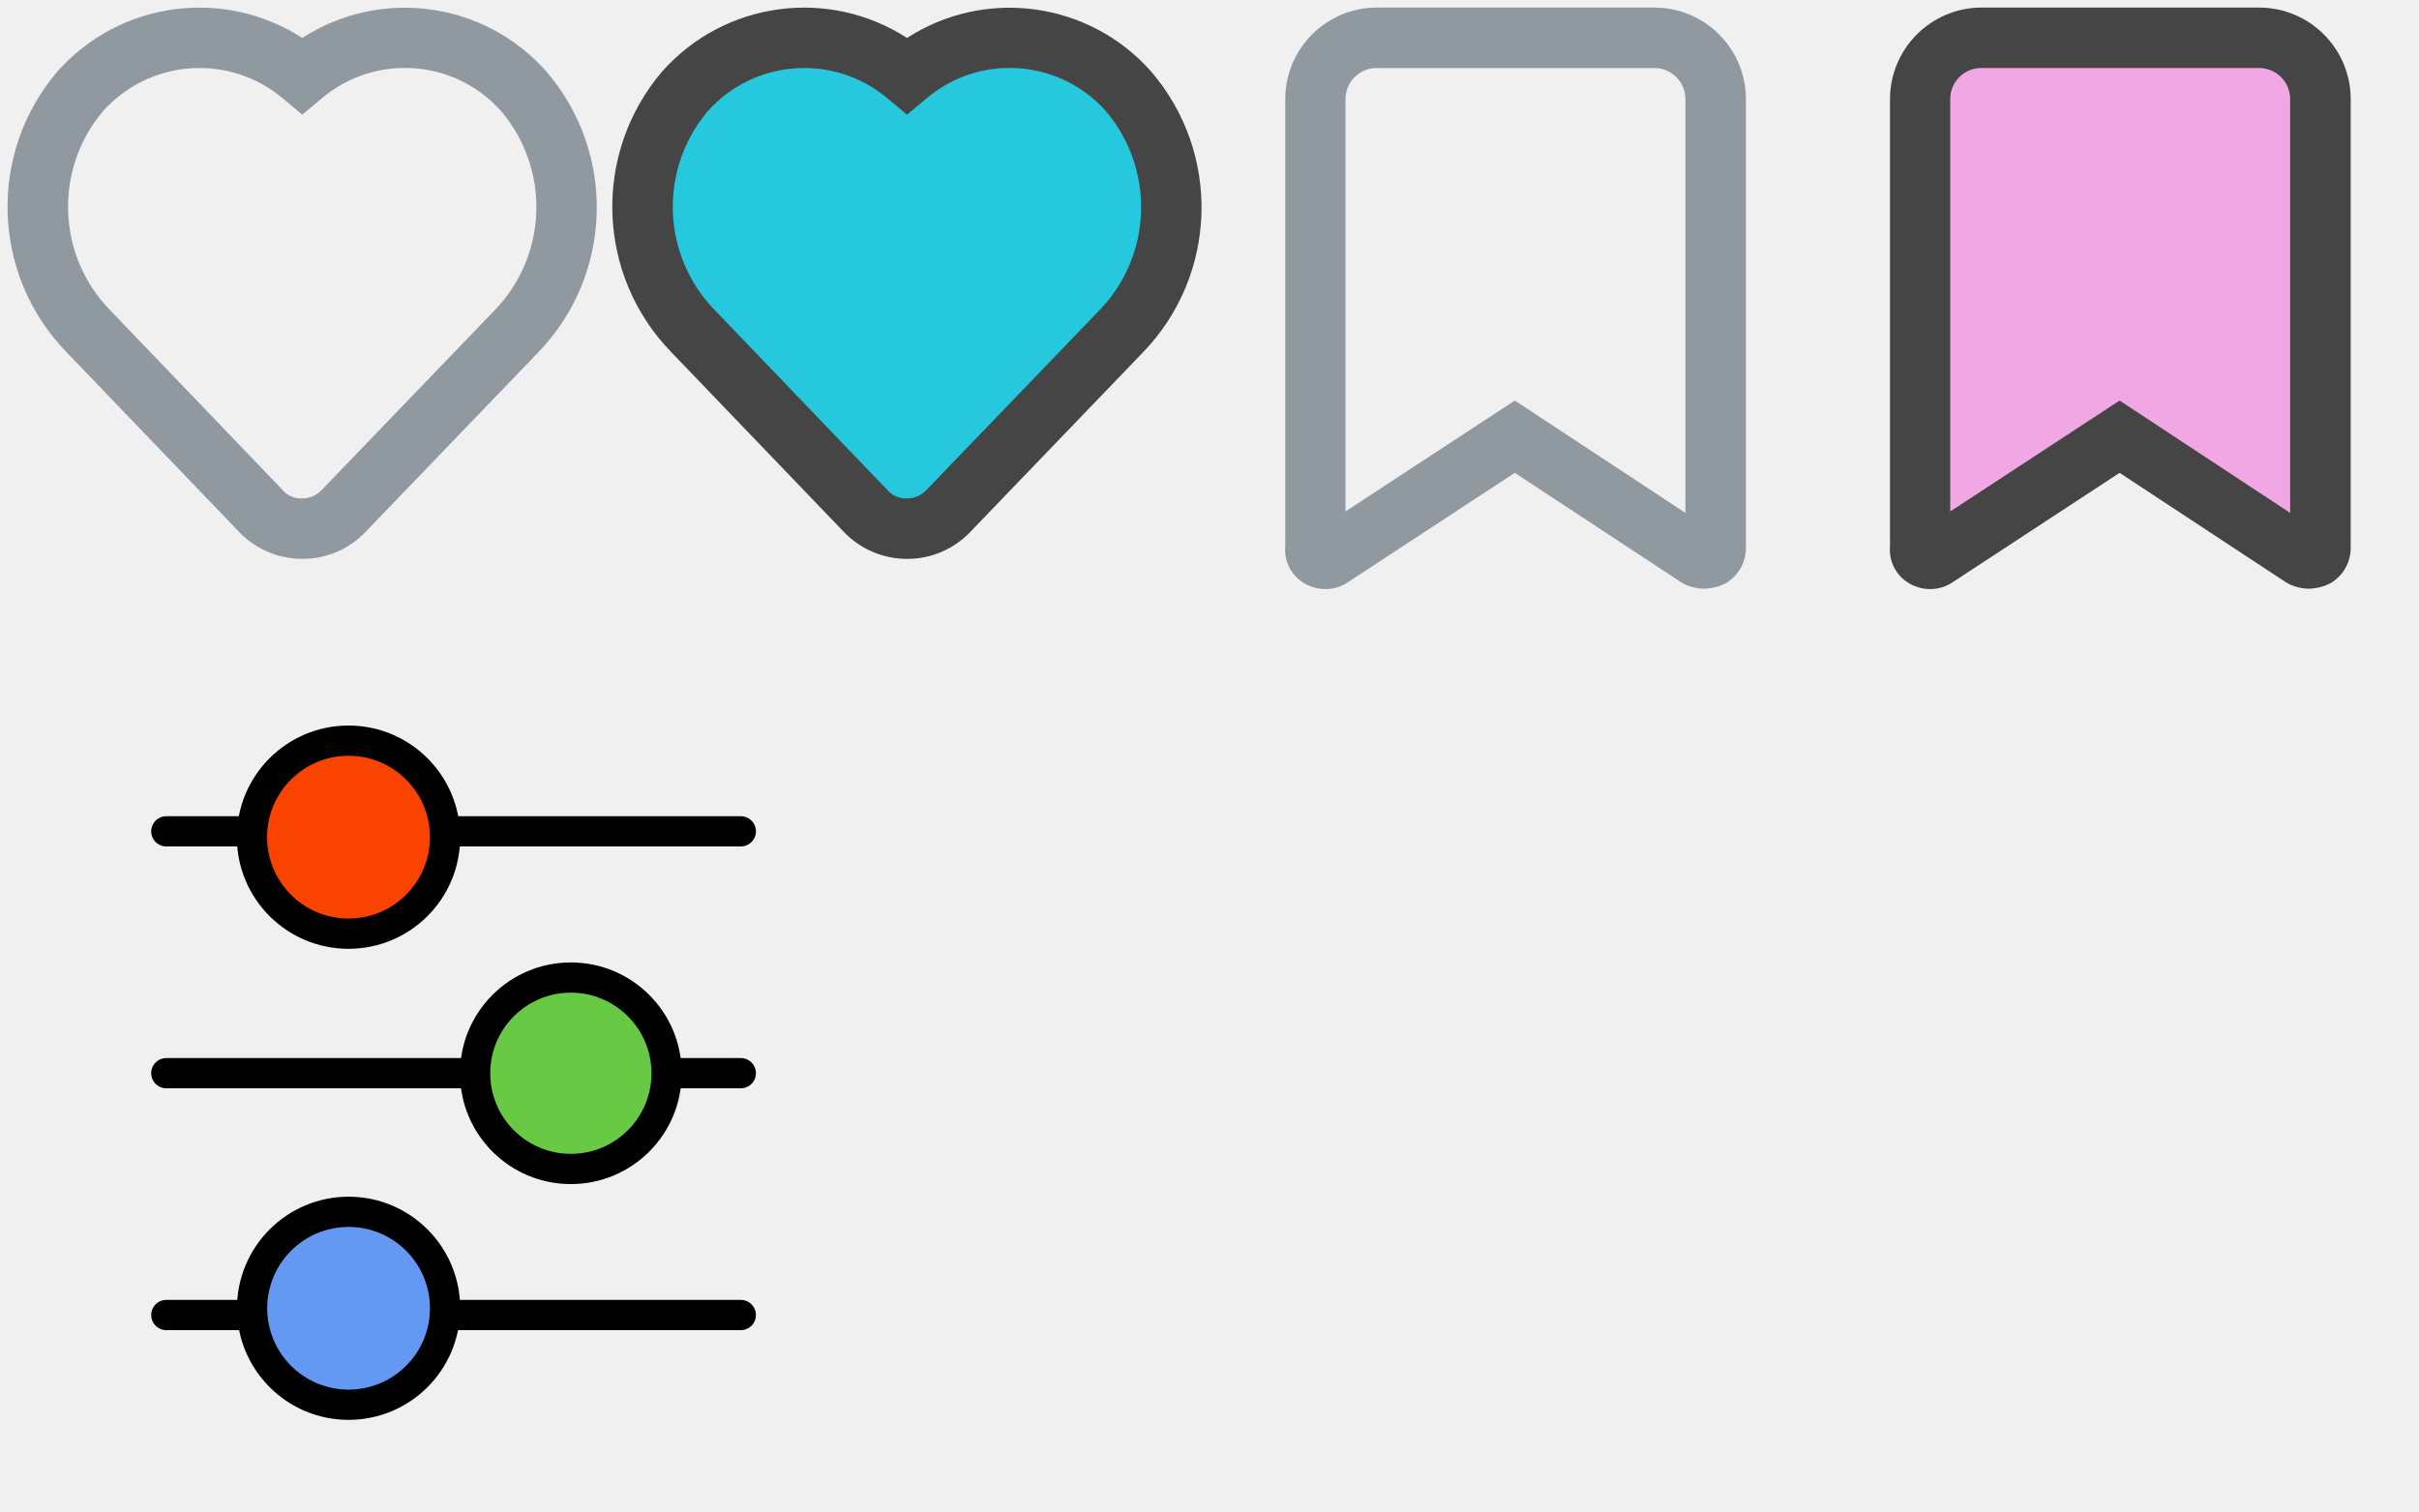
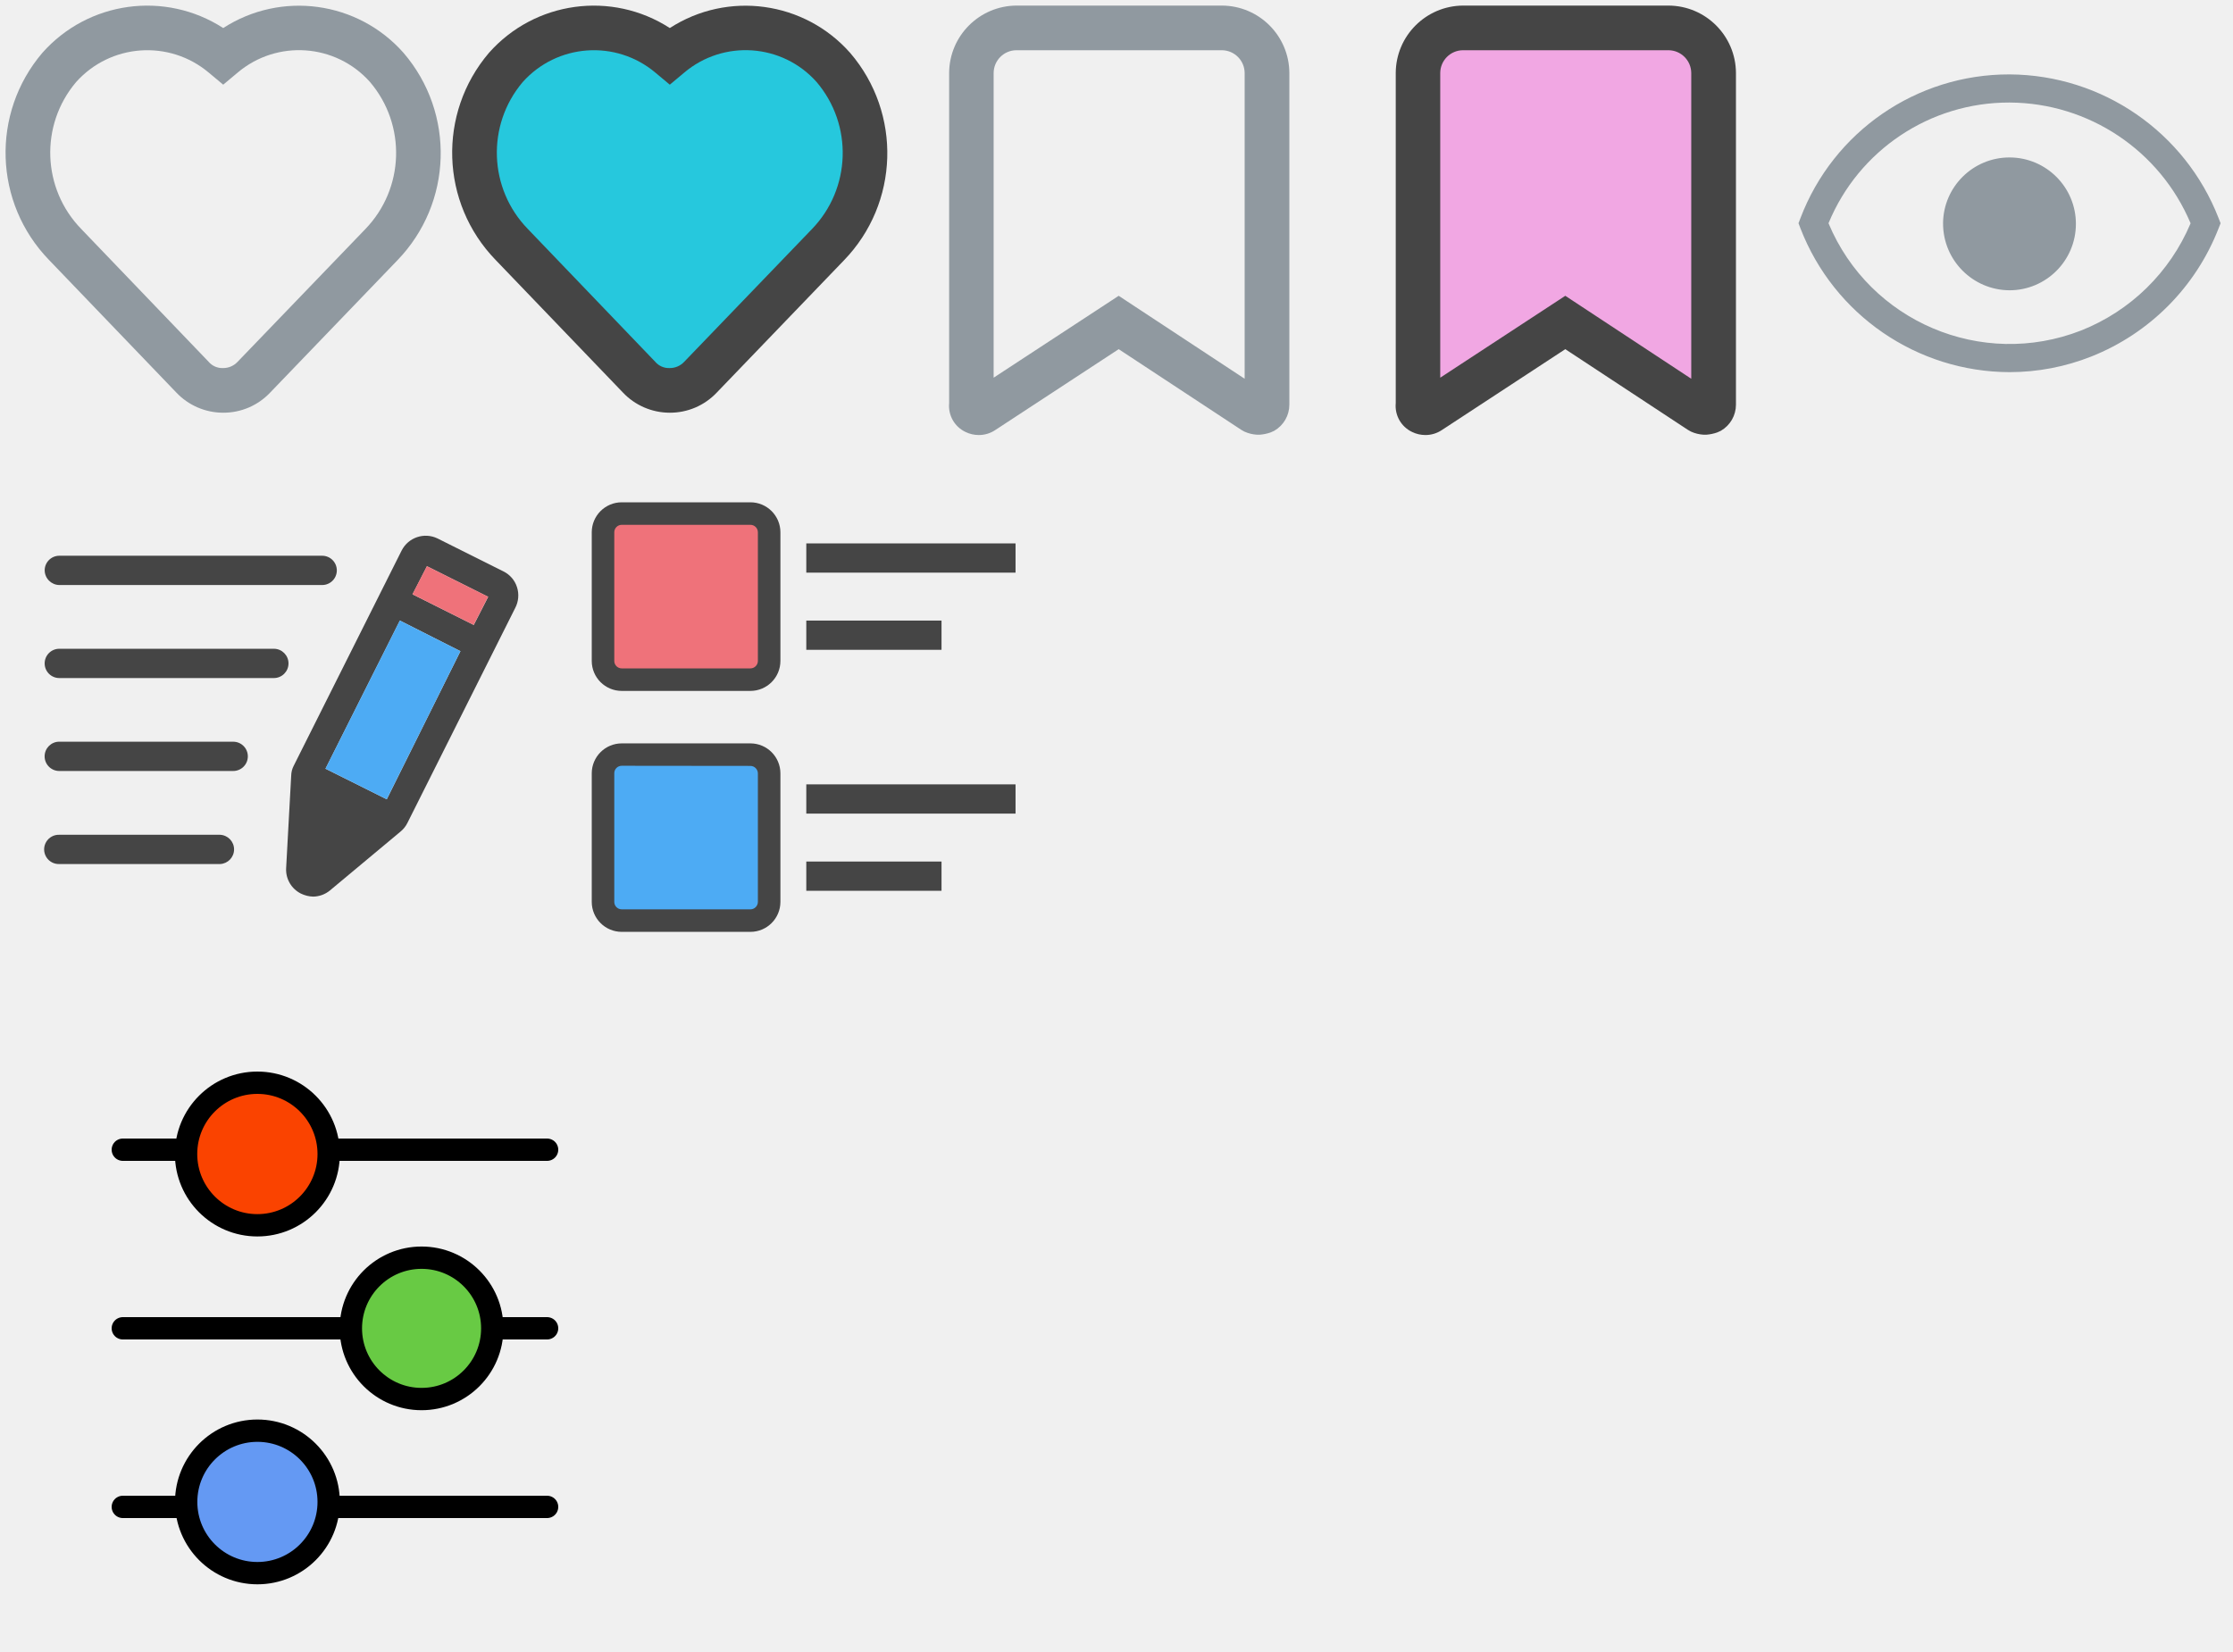
- <svg xmlns="http://www.w3.org/2000/svg" id="icons_spite_iconsetsmclrd" width="80" height="50" viewBox="0 0 80 50">
-   <g id="_30" data-name="30" transform="translate(0 20)">
+ <svg xmlns="http://www.w3.org/2000/svg" id="icons_spite_iconsetsmclrd" width="100" height="74" viewBox="0 0 100 74">
+   <g id="_30" data-name="30" transform="translate(0 44)">
    <g id="Filter">
      <rect id="icon_bg" width="30" height="30" fill="#fff" opacity="0" />
      <g id="Filter-2" data-name="Filter" transform="translate(2.114 2.354)">
        <g id="icon" transform="translate(-61.194 -136.463)">
          <g id="Group_10" data-name="Group 10" transform="translate(64.652 140.78)">
            <g id="Group_9" data-name="Group 9">
              <line id="Line_6" data-name="Line 6" x2="19" transform="translate(-0.072 0.829)" fill="none" stroke="#000" stroke-linecap="round" stroke-width="1" />
              <line id="Line_7" data-name="Line 7" x2="19" transform="translate(-0.072 8.829)" fill="none" stroke="#000" stroke-linecap="round" stroke-width="1" />
              <line id="Line_8" data-name="Line 8" x2="19" transform="translate(-0.072 16.829)" fill="none" stroke="#000" stroke-linecap="round" stroke-width="1" />
            </g>
          </g>
          <path id="Path_40" data-name="Path 40" d="M70.774,141.834a3.193,3.193,0,1,1-3.193,3.193h0A3.193,3.193,0,0,1,70.774,141.834Z" transform="translate(-0.168 -3.225)" fill="#fa4300" stroke="#000" stroke-width="1" />
          <path id="Path_41" data-name="Path 41" d="M75.475,145.559a3.166,3.166,0,1,1-3.166,3.166h0A3.166,3.166,0,0,1,75.475,145.559Z" transform="translate(2.484 0.887)" fill="#68ca44" stroke="#000" stroke-width="1" />
          <path id="Path_42" data-name="Path 42" d="M70.773,149.273a3.191,3.191,0,1,1-3.191,3.192h0A3.192,3.192,0,0,1,70.773,149.273Z" transform="translate(-0.165 4.922)" fill="#6499f3" stroke="#000" stroke-width="1" />
        </g>
      </g>
    </g>
  </g>
+   <g id="_24" data-name="24" transform="translate(0 20)">
+     <g id="Edit">
+       <rect id="icon_bg-2" data-name="icon_bg" width="24" height="24" fill="#fff" opacity="0" />
+       <g id="icon-2" data-name="icon" transform="translate(2 4)">
+         <g id="Group_27" data-name="Group 27">
+           <g id="Group_26" data-name="Group 26">
+             <path id="Path_88" data-name="Path 88" d="M5078.891,1704.068a1.012,1.012,0,0,0-.116.455l-.227,4.152a1.2,1.2,0,0,0,.66,1.123,1.332,1.332,0,0,0,.548.137,1.209,1.209,0,0,0,.75-.272l3.163-2.639a1.18,1.18,0,0,0,.311-.389l4.827-9.629a1.211,1.211,0,0,0,.08-.935h0a1.184,1.184,0,0,0-.6-.7l-2.959-1.48a1.21,1.21,0,0,0-1.608.544Zm1,4.4.125-2.935,2.124,1.062Zm4.964-13.332,2.742,1.37-.646,1.26-2.742-1.372Zm1.5,3.806-3.3,6.634-2.744-1.37,3.331-6.637Z" transform="translate(-5067.735 -1693.772)" fill="#454545" />
+             <path id="Path_89" data-name="Path 89" d="M5078.047,1694.841h-11.771a.656.656,0,0,0-.655.655.666.666,0,0,0,.657.657h11.77a.656.656,0,1,0,0-1.312Z" transform="translate(-5065.62 -1693.947)" fill="#454545" />
+             <path id="Path_90" data-name="Path 90" d="M5075.885,1699.823h-9.609a.656.656,0,0,0,0,1.312h9.609a.656.656,0,0,0,.655-.656h0A.656.656,0,0,0,5075.885,1699.823Z" transform="translate(-5065.62 -1694.762)" fill="#454545" />
+             <path id="Path_91" data-name="Path 91" d="M5074.063,1704.8h-7.788a.656.656,0,0,0,0,1.313h7.788a.656.656,0,0,0,0-1.312Z" transform="translate(-5065.62 -1695.577)" fill="#454545" />
+             <path id="Path_92" data-name="Path 92" d="M5073.472,1709.785h-7.194a.656.656,0,1,0,0,1.311h7.194a.656.656,0,0,0,0-1.311Z" transform="translate(-5065.62 -1696.392)" fill="#454545" />
+           </g>
+         </g>
+         <path id="Path_93" data-name="Path 93" d="M5079.972,1708.119v-4.162l3.118,1.8Z" transform="translate(-5068.05 -1692.822)" fill="#454545" />
+         <path id="Path_94" data-name="Path 94" d="M5085.958,1695.4l2.742,1.37-.647,1.26-2.741-1.372Z" transform="translate(-5068.841 -1694.038)" fill="#ef727a" />
+         <path id="Path_93-2" data-name="Path 93" d="M5083.217,1706.318l-2.743-1.37,3.33-6.636,2.714,1.372Z" transform="translate(-5067.899 -1694.515)" fill="#4dabf4" />
+       </g>
+     </g>
+     <g id="List" transform="translate(24)">
+       <rect id="icon_bg-3" data-name="icon_bg" width="24" height="24" fill="#fff" opacity="0" />
+       <g id="icon-3" data-name="icon" transform="translate(-4894.273 -1610.523)">
+         <g id="Group_20" data-name="Group 20" transform="translate(4906.381 1629.115)">
+           <rect id="Rectangle_21" data-name="Rectangle 21" width="6.056" height="1.31" fill="#454545" />
+         </g>
+         <g id="Group_21" data-name="Group 21" transform="translate(4906.381 1614.864)">
+           <rect id="Rectangle_22" data-name="Rectangle 22" width="9.371" height="1.31" fill="#454545" />
+         </g>
+         <g id="Group_22" data-name="Group 22" transform="translate(4896.773 1613.023)">
+           <path id="Path_93-3" data-name="Path 93" d="M4905.243,1614.891v5.763a.839.839,0,0,1-.839.838h-5.763a.839.839,0,0,1-.839-.838v-5.763a.839.839,0,0,1,.839-.839h5.763A.841.841,0,0,1,4905.243,1614.891Z" transform="translate(-4897.298 -1613.548)" fill="#ef727a" />
+           <path id="Path_94-2" data-name="Path 94" d="M4903.879,1621.472h-5.763a1.344,1.344,0,0,1-1.343-1.343v-5.763a1.344,1.344,0,0,1,1.343-1.343h5.763a1.345,1.345,0,0,1,1.343,1.343v5.763A1.345,1.345,0,0,1,4903.879,1621.472Zm-5.763-7.44a.334.334,0,0,0-.334.334v5.763a.334.334,0,0,0,.334.334h5.763a.334.334,0,0,0,.334-.334v-5.763a.334.334,0,0,0-.334-.334Z" transform="translate(-4896.773 -1613.023)" fill="#454545" />
+         </g>
+         <g id="Group_23" data-name="Group 23" transform="translate(4906.381 1618.321)">
+           <rect id="Rectangle_23" data-name="Rectangle 23" width="6.056" height="1.31" fill="#454545" />
+         </g>
+         <g id="Group_24" data-name="Group 24" transform="translate(4896.773 1623.817)">
+           <path id="Path_95" data-name="Path 95" d="M4905.243,1636.92v5.763a.839.839,0,0,1-.839.839h-5.763a.839.839,0,0,1-.839-.839v-5.763a.839.839,0,0,1,.839-.838h5.763A.842.842,0,0,1,4905.243,1636.92Z" transform="translate(-4897.298 -1635.577)" fill="#4dabf4" />
+           <path id="Path_96" data-name="Path 96" d="M4903.879,1643.5h-5.763a1.344,1.344,0,0,1-1.343-1.343V1636.4a1.344,1.344,0,0,1,1.343-1.343h5.763a1.345,1.345,0,0,1,1.343,1.343v5.763A1.345,1.345,0,0,1,4903.879,1643.5Zm-5.763-7.44a.334.334,0,0,0-.334.334v5.763a.334.334,0,0,0,.334.334h5.763a.334.334,0,0,0,.334-.334V1636.4a.338.338,0,0,0-.334-.334Z" transform="translate(-4896.773 -1635.052)" fill="#454545" />
+         </g>
+         <g id="Group_25" data-name="Group 25" transform="translate(4906.381 1625.658)">
+           <rect id="Rectangle_24" data-name="Rectangle 24" width="9.371" height="1.31" transform="translate(0 0)" fill="#454545" />
+         </g>
+       </g>
+     </g>
+   </g>
  <g id="_20" data-name="20">
    <g id="FavoritePassive">
-       <rect id="icon_bg-2" data-name="icon_bg" width="20" height="20" fill="#fff" opacity="0" />
+       <rect id="icon_bg-4" data-name="icon_bg" width="20" height="20" fill="#fff" opacity="0" />
      <g id="Favorite" transform="translate(0.25 0.25)">
        <path id="Favorite-2" data-name="Favorite" d="M9.746,18.231H9.735a2.886,2.886,0,0,1-2.1-.912L1.942,11.388a6.9,6.9,0,0,1-.3-9.275A6.272,6.272,0,0,1,9.743,1a6.25,6.25,0,0,1,8.075,1.111,6.9,6.9,0,0,1-.282,9.3l-5.7,5.928A2.874,2.874,0,0,1,9.746,18.231Zm-.009-2h.009a.876.876,0,0,0,.639-.278L16.1,10.014a4.906,4.906,0,0,0,.214-6.6A4.258,4.258,0,0,0,10.385,3l-.642.537L9.1,3a4.277,4.277,0,0,0-5.949.425A4.9,4.9,0,0,0,3.384,10l5.7,5.943A.805.805,0,0,0,9.737,16.231Z" transform="translate(0.003 0.006)" fill="#9099a0" />
      </g>
    </g>
    <g id="FavoriteActive" transform="translate(20)">
-       <rect id="icon_bg-3" data-name="icon_bg" width="20" height="20" fill="#fff" opacity="0" />
+       <rect id="icon_bg-5" data-name="icon_bg" width="20" height="20" fill="#fff" opacity="0" />
      <g id="Favorite-3" data-name="Favorite" transform="translate(0.253 0.256)">
        <path id="Path_37061" data-name="Path 37061" d="M9.739,17.231a1.871,1.871,0,0,1-1.375-.594l-5.7-5.942A5.918,5.918,0,0,1,2.408,2.76a5.292,5.292,0,0,1,7.335-.525,5.28,5.28,0,0,1,7.329.537h0a5.918,5.918,0,0,1-.256,7.935l-5.7,5.929A1.871,1.871,0,0,1,9.739,17.231Z" fill="#26c8dd" />
        <path id="Path_37062" data-name="Path 37062" d="M9.746,18.231H9.735a2.886,2.886,0,0,1-2.1-.912L1.942,11.388a6.9,6.9,0,0,1-.3-9.275A6.272,6.272,0,0,1,9.743,1a6.25,6.25,0,0,1,8.075,1.111,6.9,6.9,0,0,1-.282,9.3l-5.7,5.928A2.874,2.874,0,0,1,9.746,18.231Zm-.009-2h.009a.876.876,0,0,0,.639-.278L16.1,10.014a4.906,4.906,0,0,0,.214-6.6A4.258,4.258,0,0,0,10.385,3l-.642.537L9.1,3a4.277,4.277,0,0,0-5.949.425A4.9,4.9,0,0,0,3.384,10l5.7,5.943A.805.805,0,0,0,9.737,16.231Z" fill="#454545" />
      </g>
    </g>
    <g id="CollectionPassive" transform="translate(40)">
-       <rect id="icon_bg-4" data-name="icon_bg" width="20" height="20" fill="#fff" opacity="0" />
+       <rect id="icon_bg-6" data-name="icon_bg" width="20" height="20" fill="#fff" opacity="0" />
      <g id="Collection" transform="translate(2.498 0.25)">
        <path id="Path_37063" data-name="Path 37063" d="M1.333,19.237A1.352,1.352,0,0,1,.741,19.1a1.293,1.293,0,0,1-.734-1.289l0-14.8A3.034,3.034,0,0,1,3.011,0h9.216a3.033,3.033,0,0,1,3.016,3.012V17.879a1.35,1.35,0,0,1-.677,1.168l-.166.075a1.891,1.891,0,0,1-.477.1l-.068,0-.066,0a1.572,1.572,0,0,1-.556-.137l-.136-.076L7.6,15.391,2.074,19.013A1.32,1.32,0,0,1,1.333,19.237ZM2,17.824V17.9A.406.406,0,0,0,2,17.824ZM.981,17.338l-.017.012ZM7.6,13l5.641,3.716V3.016A1.027,1.027,0,0,0,12.223,2H3.016A1.025,1.025,0,0,0,2,3.02V16.668Z" fill="#9099a0" />
      </g>
    </g>
    <g id="CollectionActive" transform="translate(60)">
-       <rect id="icon_bg-5" data-name="icon_bg" width="20" height="20" fill="#fff" opacity="0" />
+       <rect id="icon_bg-7" data-name="icon_bg" width="20" height="20" fill="#fff" opacity="0" />
      <g id="Collection-2" data-name="Collection" transform="translate(2.498 0.25)">
        <path id="Path_37064" data-name="Path 37064" d="M13.846,18.227a.6.6,0,0,1-.2-.05L7.6,14.194,1.526,18.177a.352.352,0,0,1-.349.025A.3.3,0,0,1,1,17.9V3.016A2.024,2.024,0,0,1,3.016,1h9.211a2.023,2.023,0,0,1,2.016,2.016V17.879a.344.344,0,0,1-.174.3A.944.944,0,0,1,13.846,18.227Z" fill="#f1a7e3" />
        <path id="Path_37065" data-name="Path 37065" d="M1.333,19.237A1.352,1.352,0,0,1,.741,19.1a1.293,1.293,0,0,1-.734-1.289l0-14.8A3.034,3.034,0,0,1,3.011,0h9.216a3.033,3.033,0,0,1,3.016,3.012V17.879a1.35,1.35,0,0,1-.677,1.168l-.166.075a1.891,1.891,0,0,1-.477.1l-.068,0-.066,0a1.572,1.572,0,0,1-.556-.137l-.136-.076L7.6,15.391,2.074,19.013A1.32,1.32,0,0,1,1.333,19.237ZM2,17.824V17.9A.406.406,0,0,0,2,17.824ZM.981,17.338l-.017.012ZM7.6,13l5.641,3.716V3.016A1.027,1.027,0,0,0,12.223,2H3.016A1.025,1.025,0,0,0,2,3.02V16.668Z" fill="#454545" />
      </g>
    </g>
+     <g id="View" transform="translate(80)">
+       <rect id="icon_bg-8" data-name="icon_bg" width="20" height="20" fill="#fff" opacity="0" />
+       <path id="View-2" data-name="View" d="M.089,6.9,0,6.666l.088-.23A9.984,9.984,0,0,1,9.442,0h.023a10.1,10.1,0,0,1,9.348,6.438l.089.229-.09.229a10.12,10.12,0,0,1-5.7,5.741,9.942,9.942,0,0,1-3.652.7A10.07,10.07,0,0,1,.089,6.9Zm1.256-.23a8.791,8.791,0,0,0,11.314,4.8,8.856,8.856,0,0,0,4.9-4.8A8.839,8.839,0,0,0,9.464,1.26H9.442A8.736,8.736,0,0,0,1.345,6.665Zm5.128,0a2.975,2.975,0,1,1,2.975,3A2.991,2.991,0,0,1,6.474,6.669Z" transform="translate(0.542 3.333)" fill="#9099a0" stroke="rgba(0,0,0,0)" stroke-miterlimit="10" stroke-width="1" />
+     </g>
  </g>
</svg>
